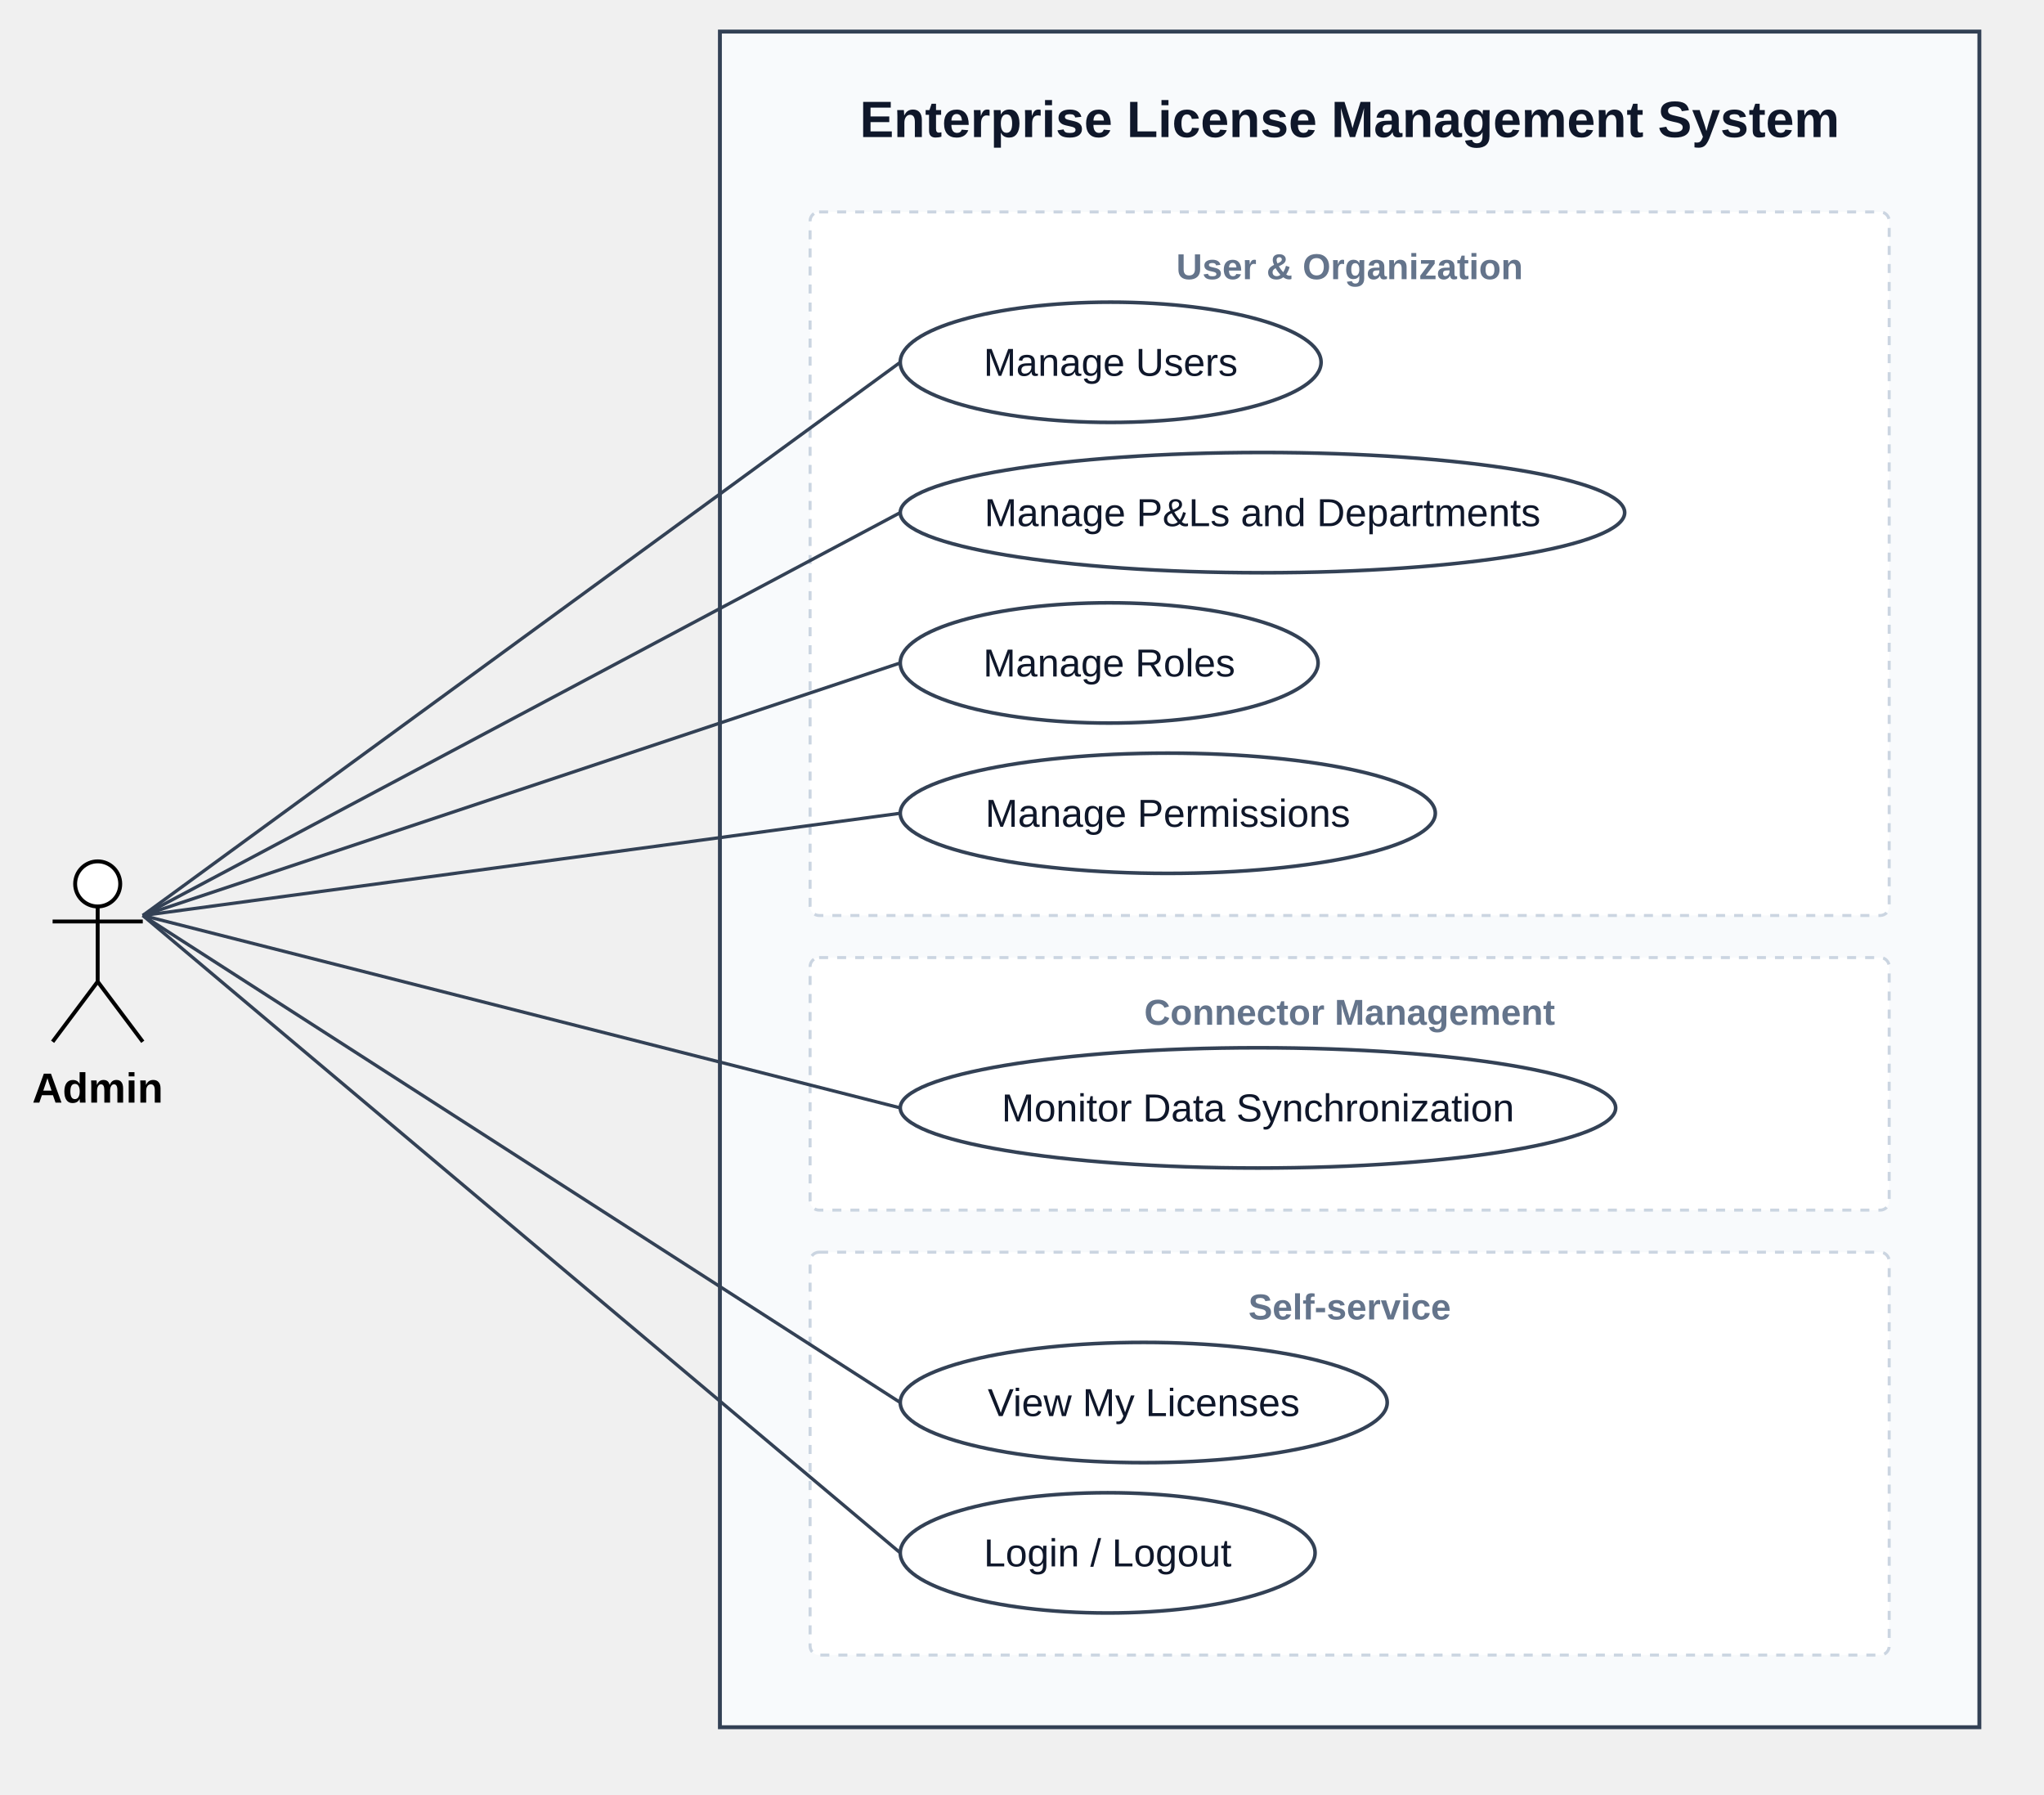
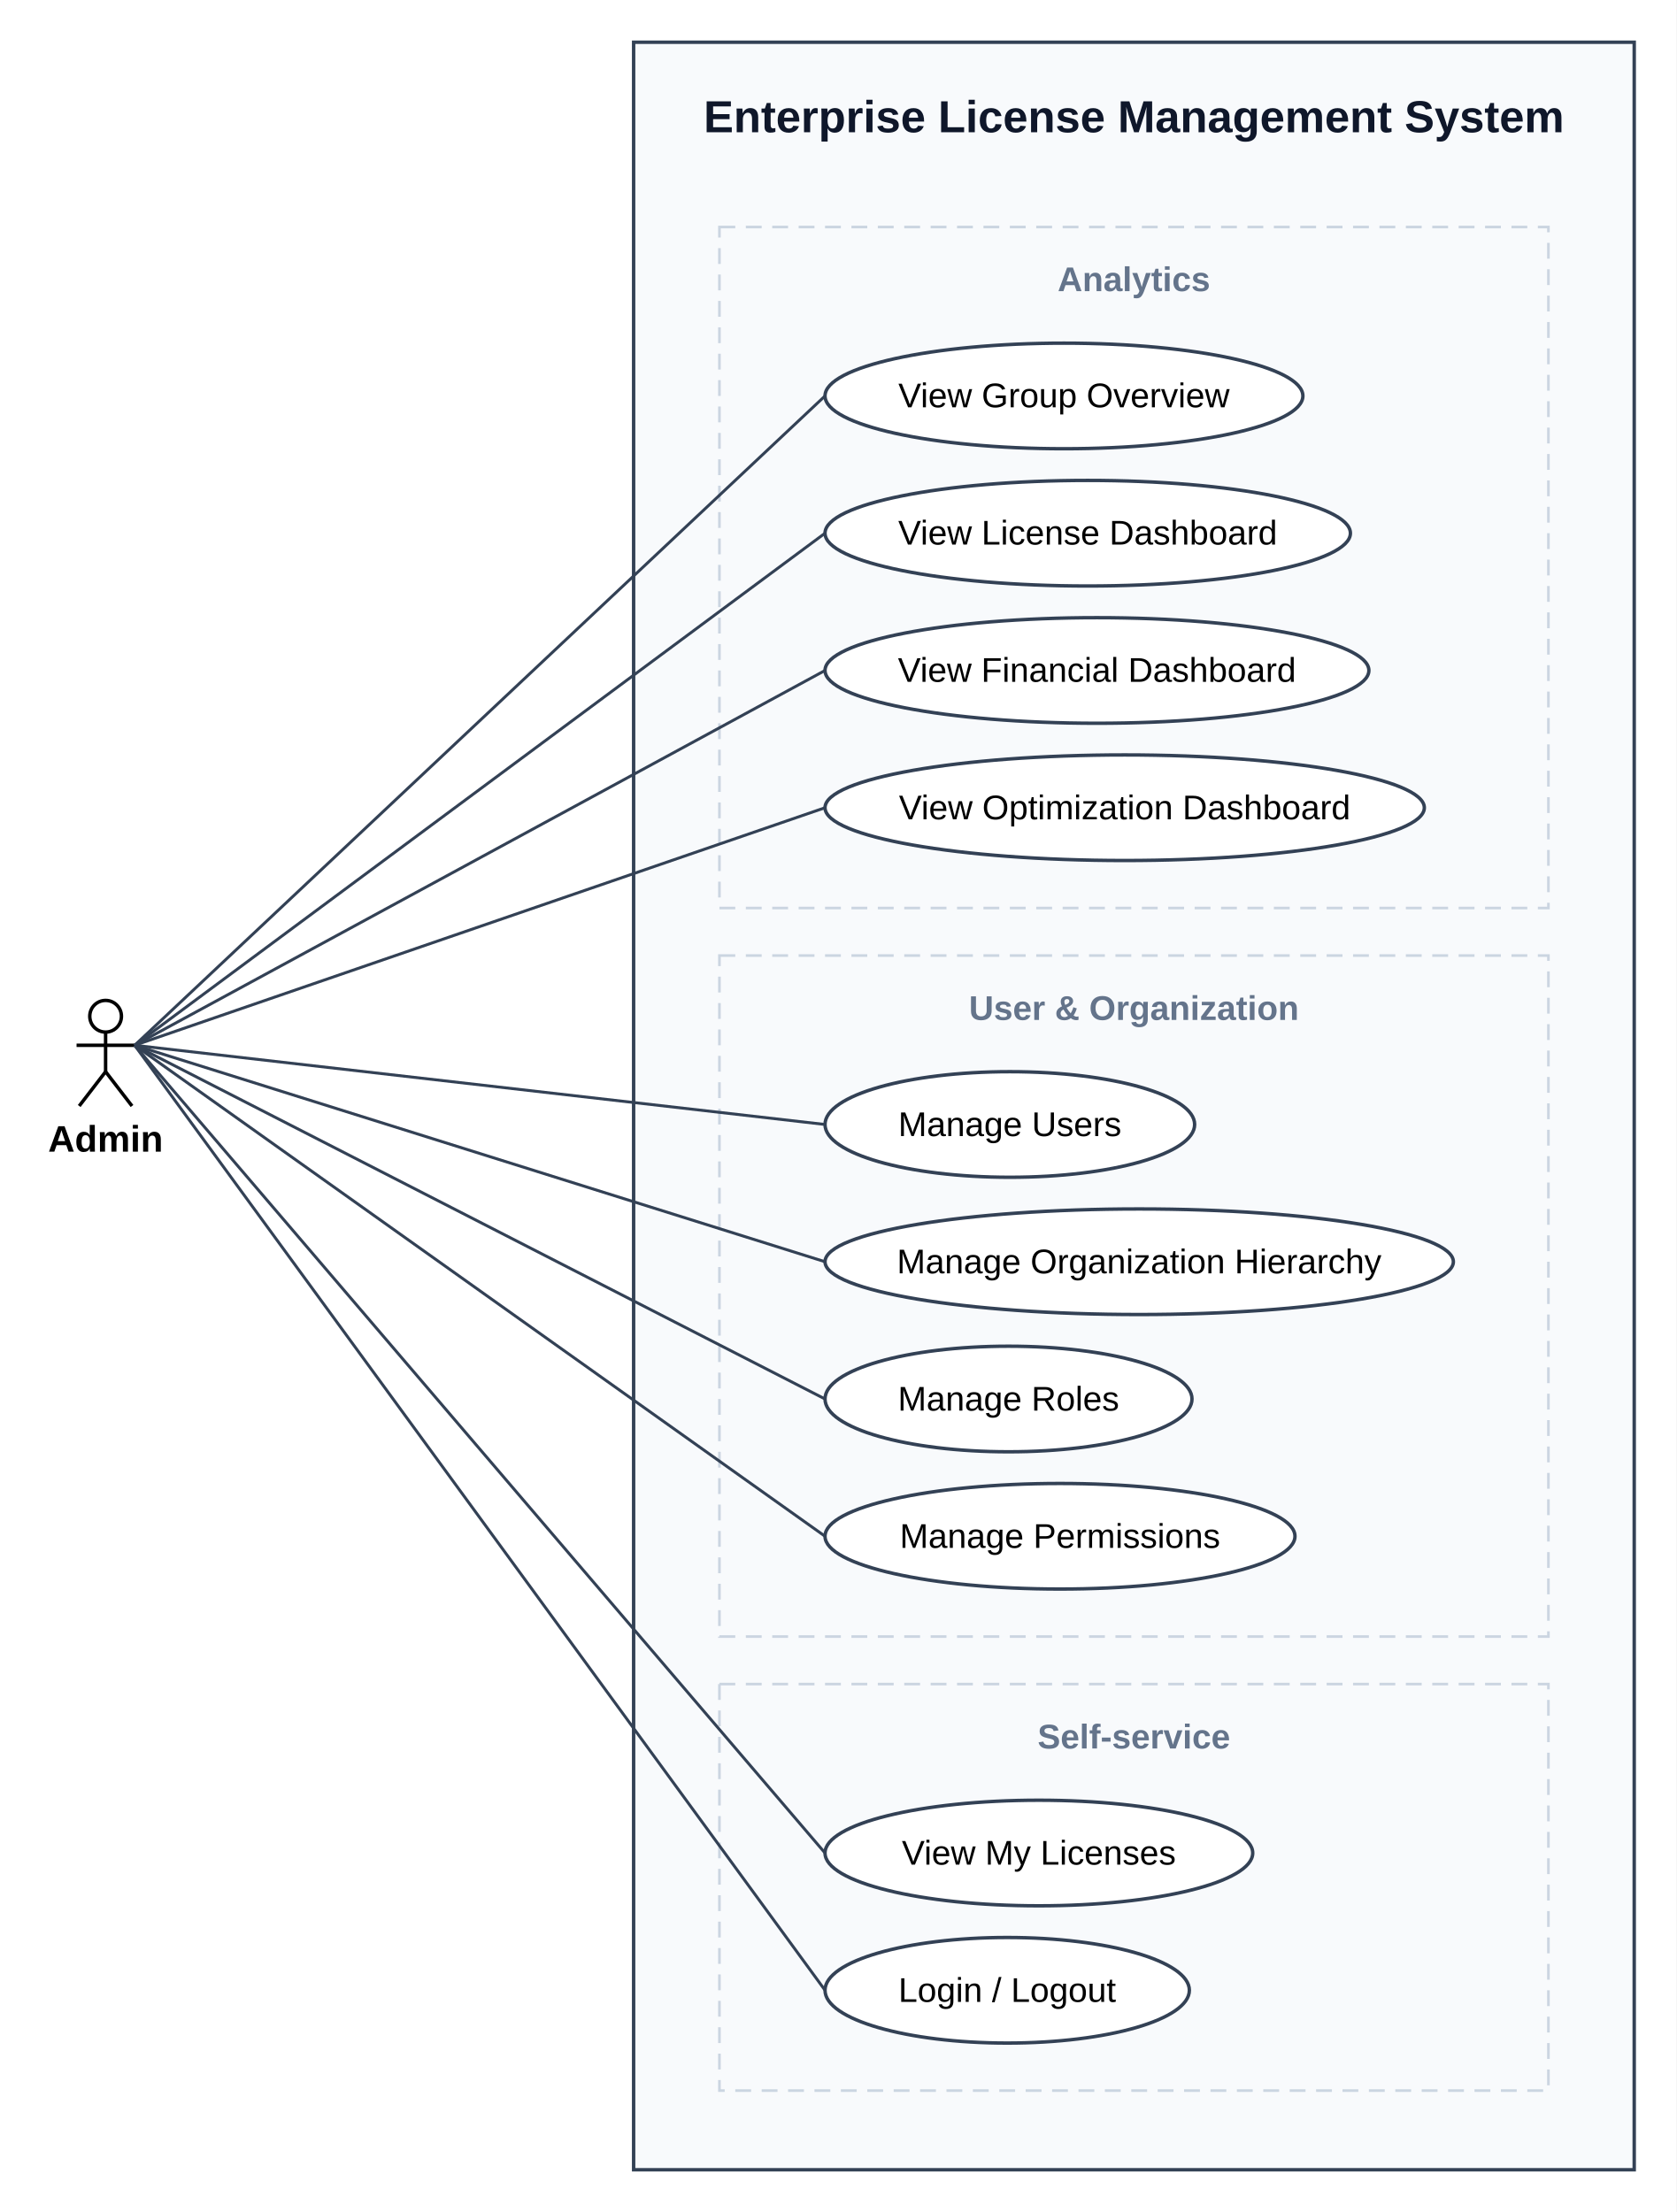
- <svg xmlns="http://www.w3.org/2000/svg" width="680px" height="597px" viewBox="0 0 680 597">
-   <g transform="translate(-67.5,-19.5)">
-     <rect x="307" y="30" width="419" height="564" fill="#F8FAFC" stroke="#334155" stroke-width="1.3" />
-     <text x="516.5" y="59.2" font-family="Arial, Liberation Sans, sans-serif" dominant-baseline="central" text-anchor="middle" font-size="17" font-weight="bold" fill="#0f172a">Enterprise License Management System</text>
-     <rect x="337" y="90" width="359" height="234" rx="3" ry="3" fill="#ffffff" stroke="#CBD5E1" stroke-dasharray="3 3" />
-     <text x="516.5" y="108.2" font-family="Arial, Liberation Sans, sans-serif" dominant-baseline="central" text-anchor="middle" font-size="12" font-weight="bold" fill="#64748B">User &amp; Organization</text>
-     <rect x="337" y="338" width="359" height="84" rx="3" ry="3" fill="#ffffff" stroke="#CBD5E1" stroke-dasharray="3 3" />
-     <text x="516.5" y="356.2" font-family="Arial, Liberation Sans, sans-serif" dominant-baseline="central" text-anchor="middle" font-size="12" font-weight="bold" fill="#64748B">Connector Management</text>
-     <rect x="337" y="436" width="359" height="134" rx="3" ry="3" fill="#ffffff" stroke="#CBD5E1" stroke-dasharray="3 3" />
-     <text x="516.5" y="454.2" font-family="Arial, Liberation Sans, sans-serif" dominant-baseline="central" text-anchor="middle" font-size="12" font-weight="bold" fill="#64748B">Self-service</text>
-     <ellipse cx="437.0" cy="140.0" rx="70.0" ry="20.0" fill="#ffffff" stroke="#334155" stroke-width="1.2" />
-     <text x="437.0" y="140.0" font-family="Arial, Liberation Sans, sans-serif" dominant-baseline="central" text-anchor="middle" font-size="13" fill="#0f172a">Manage Users</text>
-     <ellipse cx="487.5" cy="190.0" rx="120.5" ry="20.0" fill="#ffffff" stroke="#334155" stroke-width="1.2" />
-     <text x="487.5" y="190.0" font-family="Arial, Liberation Sans, sans-serif" dominant-baseline="central" text-anchor="middle" font-size="13" fill="#0f172a">Manage P&amp;Ls and Departments</text>
-     <ellipse cx="436.5" cy="240.0" rx="69.5" ry="20.0" fill="#ffffff" stroke="#334155" stroke-width="1.2" />
-     <text x="436.5" y="240.0" font-family="Arial, Liberation Sans, sans-serif" dominant-baseline="central" text-anchor="middle" font-size="13" fill="#0f172a">Manage Roles</text>
-     <ellipse cx="456.0" cy="290.0" rx="89.0" ry="20.0" fill="#ffffff" stroke="#334155" stroke-width="1.2" />
-     <text x="456.0" y="290.0" font-family="Arial, Liberation Sans, sans-serif" dominant-baseline="central" text-anchor="middle" font-size="13" fill="#0f172a">Manage Permissions</text>
-     <ellipse cx="486.0" cy="388.0" rx="119.0" ry="20.0" fill="#ffffff" stroke="#334155" stroke-width="1.2" />
-     <text x="486.0" y="388.0" font-family="Arial, Liberation Sans, sans-serif" dominant-baseline="central" text-anchor="middle" font-size="13" fill="#0f172a">Monitor Data Synchronization</text>
-     <ellipse cx="448.0" cy="486.0" rx="81.0" ry="20.0" fill="#ffffff" stroke="#334155" stroke-width="1.2" />
-     <text x="448.0" y="486.0" font-family="Arial, Liberation Sans, sans-serif" dominant-baseline="central" text-anchor="middle" font-size="13" fill="#0f172a">View My Licenses</text>
-     <ellipse cx="436.0" cy="536.0" rx="69.0" ry="20.0" fill="#ffffff" stroke="#334155" stroke-width="1.2" />
-     <text x="436.0" y="536.0" font-family="Arial, Liberation Sans, sans-serif" dominant-baseline="central" text-anchor="middle" font-size="13" fill="#0f172a">Login / Logout</text>
-     <ellipse cx="100.0" cy="313.5" rx="7.5" ry="7.5" fill="#ffffff" stroke="#000000" stroke-width="1.3" />
-     <path d="M 100.0 321.0 L 100.0 346.0 M 100.0 326.0 L 85 326.0 M 100.0 326.0 L 115 326.0 M 100.0 346.0 L 85 366 M 100.0 346.0 L 115 366" fill="none" stroke="#000000" stroke-width="1.3" />
-     <text x="100.0" y="381.4" font-family="Arial, Liberation Sans, sans-serif" dominant-baseline="central" text-anchor="middle" font-size="14" font-weight="bold" fill="#000000">Admin</text>
-     <path d="M 115 324.0 L 367 140.0" fill="none" stroke="#334155" stroke-width="1.1" />
-     <path d="M 115 324.0 L 367 190.0" fill="none" stroke="#334155" stroke-width="1.1" />
-     <path d="M 115 324.0 L 367 240.0" fill="none" stroke="#334155" stroke-width="1.1" />
-     <path d="M 115 324.0 L 367 290.0" fill="none" stroke="#334155" stroke-width="1.1" />
-     <path d="M 115 324.0 L 367 388.0" fill="none" stroke="#334155" stroke-width="1.1" />
-     <path d="M 115 324.0 L 367 486.0" fill="none" stroke="#334155" stroke-width="1.1" />
-     <path d="M 115 324.0 L 367 536.0" fill="none" stroke="#334155" stroke-width="1.1" />
+ <svg xmlns="http://www.w3.org/2000/svg" width="635" height="838" viewBox="0 0 635 838" font-family="Liberation Sans, Arial, Helvetica, sans-serif">
+   <rect width="100%" height="100%" fill="#ffffff" />
+   <g transform="translate(-20.0,16.0)">
+     <rect x="260.0" y="0.0" width="379.0" height="806.0" rx="0" fill="#F8FAFC" stroke="#334155" stroke-width="1.3" />
+     <text x="449.5" y="34.1" font-size="17" fill="#0f172a" text-anchor="middle" font-weight="bold" xml:space="preserve">Enterprise License Management System</text>
+     <rect x="292.5" y="70.0" width="314.0" height="258.0" rx="0" fill="#F8FAFC" stroke="#CBD5E1" stroke-width="1" stroke-dasharray="6 4" />
+     <text x="449.5" y="94.3" font-size="13" fill="#64748B" text-anchor="middle" font-weight="bold" xml:space="preserve">Analytics</text>
+     <ellipse cx="423.0" cy="134.0" rx="90.5" ry="20.0" fill="#ffffff" stroke="#334155" stroke-width="1.3" />
+     <text x="423.0" y="138.3" font-size="13" fill="#000000" text-anchor="middle" xml:space="preserve">View Group Overview</text>
+     <ellipse cx="432.0" cy="186.0" rx="99.5" ry="20.0" fill="#ffffff" stroke="#334155" stroke-width="1.3" />
+     <text x="432.0" y="190.3" font-size="13" fill="#000000" text-anchor="middle" xml:space="preserve">View License Dashboard</text>
+     <ellipse cx="435.5" cy="238.0" rx="103.0" ry="20.0" fill="#ffffff" stroke="#334155" stroke-width="1.3" />
+     <text x="435.5" y="242.3" font-size="13" fill="#000000" text-anchor="middle" xml:space="preserve">View Financial Dashboard</text>
+     <ellipse cx="446.0" cy="290.0" rx="113.5" ry="20.0" fill="#ffffff" stroke="#334155" stroke-width="1.3" />
+     <text x="446.0" y="294.4" font-size="13" fill="#000000" text-anchor="middle" xml:space="preserve">View Optimization Dashboard</text>
+     <rect x="292.5" y="346.0" width="314.0" height="258.0" rx="0" fill="#F8FAFC" stroke="#CBD5E1" stroke-width="1" stroke-dasharray="6 4" />
+     <text x="449.5" y="370.4" font-size="13" fill="#64748B" text-anchor="middle" font-weight="bold" xml:space="preserve">User &amp; Organization</text>
+     <ellipse cx="402.5" cy="410.0" rx="70.0" ry="20.0" fill="#ffffff" stroke="#334155" stroke-width="1.3" />
+     <text x="402.5" y="414.4" font-size="13" fill="#000000" text-anchor="middle" xml:space="preserve">Manage Users</text>
+     <ellipse cx="451.5" cy="462.0" rx="119.0" ry="20.0" fill="#ffffff" stroke="#334155" stroke-width="1.3" />
+     <text x="451.5" y="466.4" font-size="13" fill="#000000" text-anchor="middle" xml:space="preserve">Manage Organization Hierarchy</text>
+     <ellipse cx="402.0" cy="514.0" rx="69.5" ry="20.0" fill="#ffffff" stroke="#334155" stroke-width="1.3" />
+     <text x="402.0" y="518.4" font-size="13" fill="#000000" text-anchor="middle" xml:space="preserve">Manage Roles</text>
+     <ellipse cx="421.5" cy="566.0" rx="89.0" ry="20.0" fill="#ffffff" stroke="#334155" stroke-width="1.3" />
+     <text x="421.5" y="570.4" font-size="13" fill="#000000" text-anchor="middle" xml:space="preserve">Manage Permissions</text>
+     <rect x="292.5" y="622.0" width="314.0" height="154.0" rx="0" fill="#F8FAFC" stroke="#CBD5E1" stroke-width="1" stroke-dasharray="6 4" />
+     <text x="449.5" y="646.4" font-size="13" fill="#64748B" text-anchor="middle" font-weight="bold" xml:space="preserve">Self-service</text>
+     <ellipse cx="413.5" cy="686.0" rx="81.0" ry="20.0" fill="#ffffff" stroke="#334155" stroke-width="1.3" />
+     <text x="413.5" y="690.4" font-size="13" fill="#000000" text-anchor="middle" xml:space="preserve">View My Licenses</text>
+     <ellipse cx="401.5" cy="738.0" rx="69.0" ry="20.0" fill="#ffffff" stroke="#334155" stroke-width="1.3" />
+     <text x="401.5" y="742.4" font-size="13" fill="#000000" text-anchor="middle" xml:space="preserve">Login / Logout</text>
+     <circle cx="60" cy="369.0" r="6" fill="#fff" stroke="#000" stroke-width="1.3" />
+     <line x1="60" y1="375.0" x2="60" y2="390.0" stroke="#000" stroke-width="1.3" fill="none" />
+     <line x1="49" y1="380.0" x2="71" y2="380.0" stroke="#000" stroke-width="1.3" fill="none" />
+     <line x1="60" y1="390.0" x2="50" y2="403.0" stroke="#000" stroke-width="1.3" fill="none" />
+     <line x1="60" y1="390.0" x2="70" y2="403.0" stroke="#000" stroke-width="1.3" fill="none" />
+     <text x="60.0" y="420.3" font-size="14" fill="#000000" text-anchor="middle" font-weight="bold" xml:space="preserve">Admin</text>
+     <path d="M71.0,380.0 L332.5,134.0" fill="none" stroke="#334155" stroke-width="1.1" />
+     <path d="M71.0,380.0 L332.5,186.0" fill="none" stroke="#334155" stroke-width="1.1" />
+     <path d="M71.0,380.0 L332.5,238.0" fill="none" stroke="#334155" stroke-width="1.1" />
+     <path d="M71.0,380.0 L332.5,290.0" fill="none" stroke="#334155" stroke-width="1.1" />
+     <path d="M71.0,380.0 L332.5,410.0" fill="none" stroke="#334155" stroke-width="1.1" />
+     <path d="M71.0,380.0 L332.5,462.0" fill="none" stroke="#334155" stroke-width="1.1" />
+     <path d="M71.0,380.0 L332.5,514.0" fill="none" stroke="#334155" stroke-width="1.1" />
+     <path d="M71.0,380.0 L332.5,566.0" fill="none" stroke="#334155" stroke-width="1.1" />
+     <path d="M71.0,380.0 L332.5,686.0" fill="none" stroke="#334155" stroke-width="1.1" />
+     <path d="M71.0,380.0 L332.5,738.0" fill="none" stroke="#334155" stroke-width="1.1" />
  </g>
</svg>
